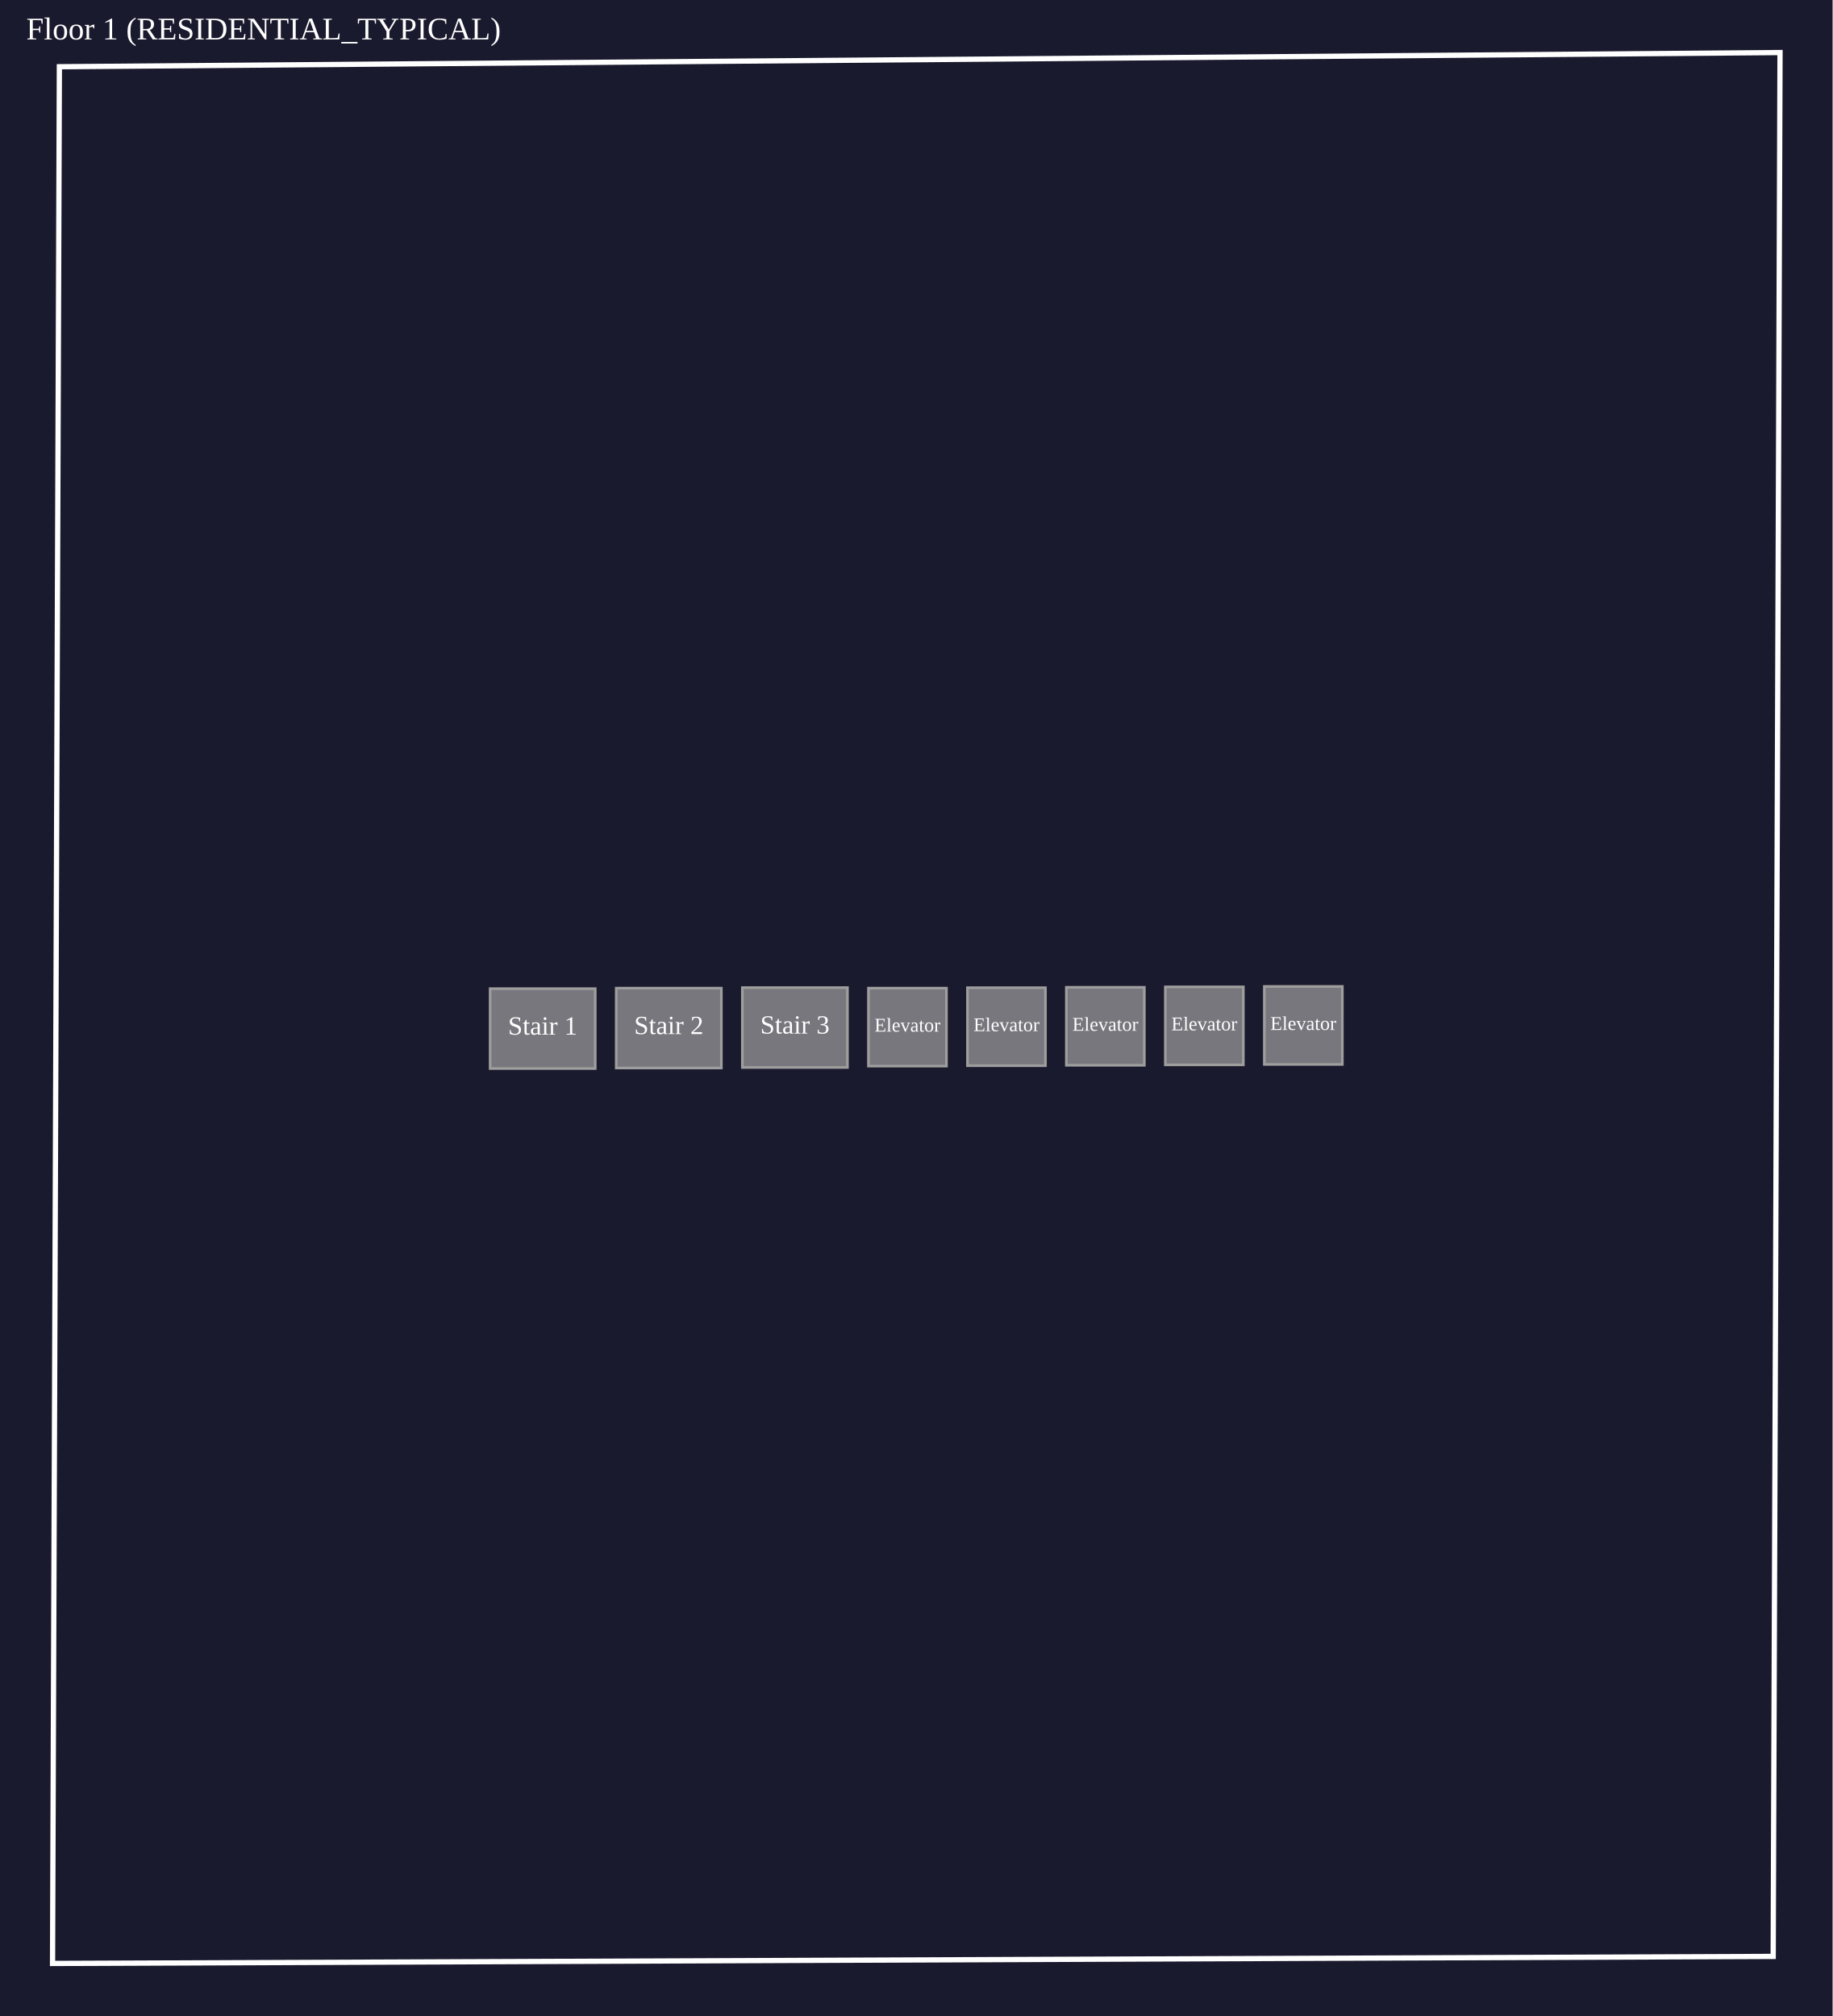
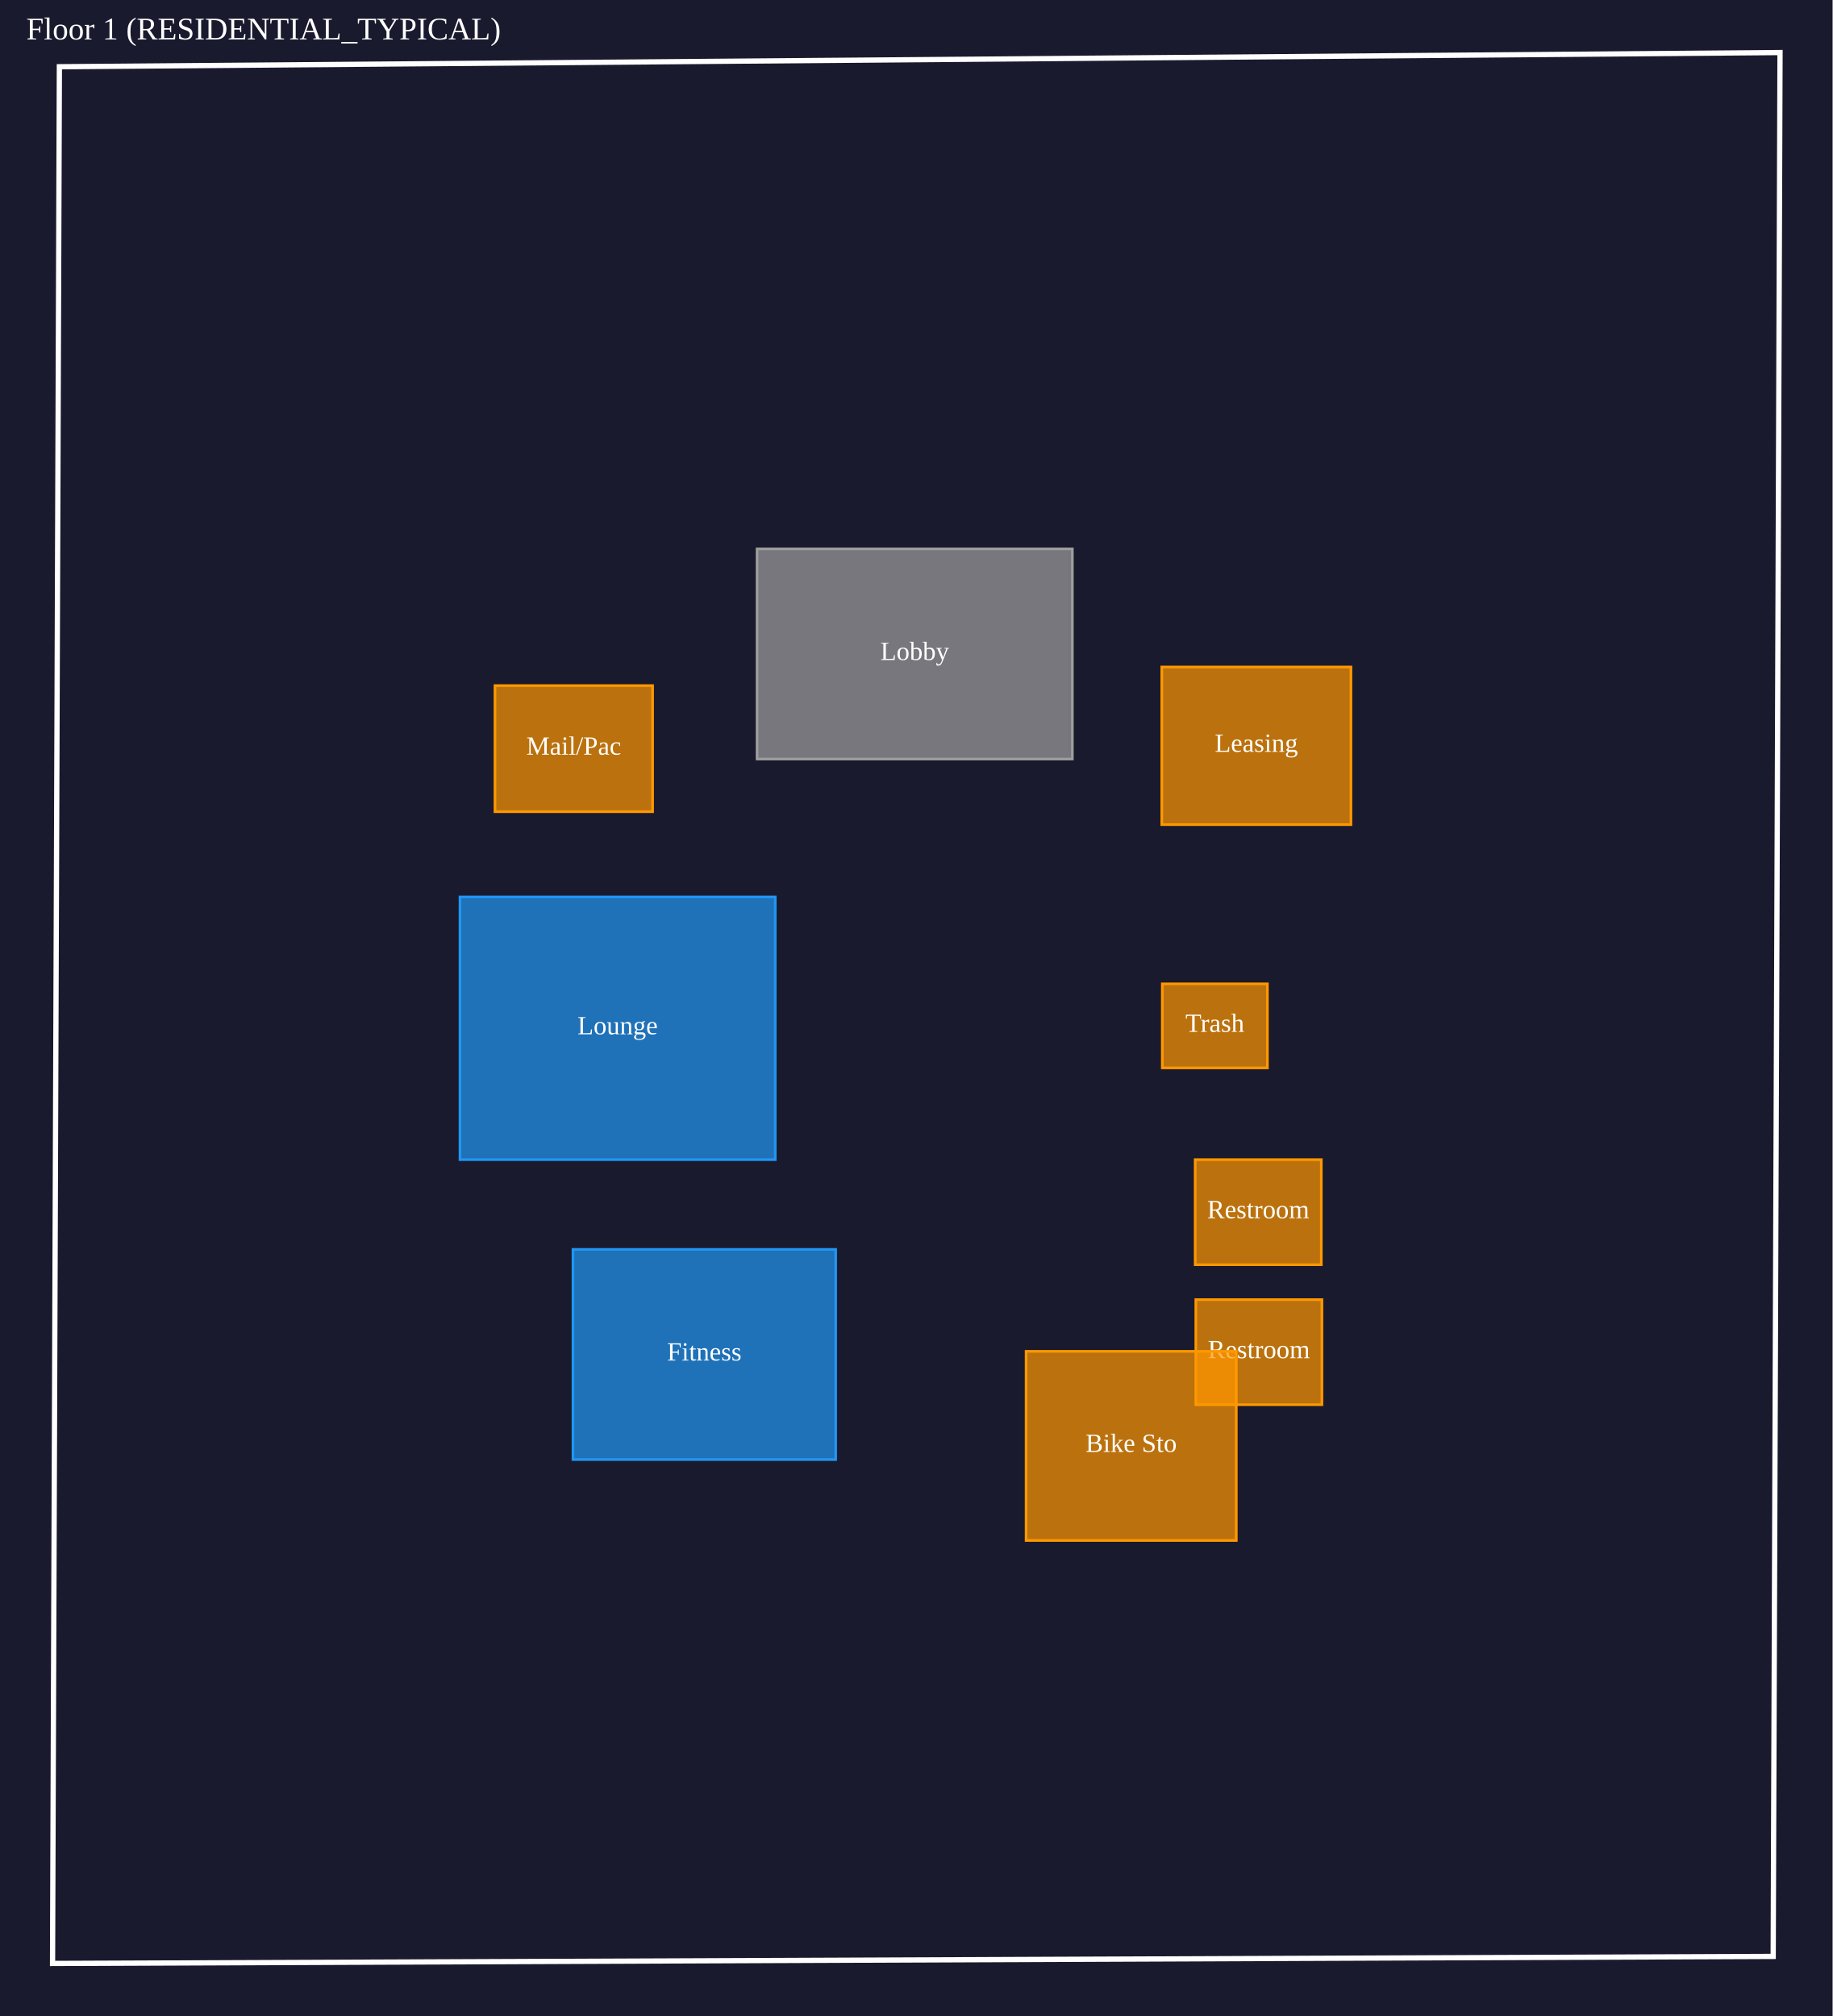
<svg xmlns="http://www.w3.org/2000/svg" width="697.52" height="767.36" viewBox="0 0 697.52 767.36">
  <rect width="100%" height="100%" fill="#1a1a2e" />
  <path d="M 22.6 25.4 L 20 747.36 L 674.92 744.68 L 677.52 20 Z" fill="none" stroke="#fff" stroke-width="2" />
-   <rect x="186.56" y="376.32" width="40" height="30.4" fill="#9E9E9E" fill-opacity="0.7" stroke="#9E9E9E" stroke-width="1" />
-   <text x="206.56" y="391.52" font-size="10" fill="white" text-anchor="middle" dominant-baseline="middle">Stair 1</text>
-   <rect x="234.56" y="376.12" width="40" height="30.4" fill="#9E9E9E" fill-opacity="0.7" stroke="#9E9E9E" stroke-width="1" />
-   <text x="254.56" y="391.32" font-size="10" fill="white" text-anchor="middle" dominant-baseline="middle">Stair 2</text>
-   <rect x="282.56" y="375.92" width="40" height="30.4" fill="#9E9E9E" fill-opacity="0.7" stroke="#9E9E9E" stroke-width="1" />
-   <text x="302.56" y="391.12" font-size="10" fill="white" text-anchor="middle" dominant-baseline="middle">Stair 3</text>
-   <rect x="330.56" y="376.12" width="29.68" height="29.68" fill="#9E9E9E" fill-opacity="0.7" stroke="#9E9E9E" stroke-width="1" />
-   <text x="345.4" y="390.96" font-size="7.42" fill="white" text-anchor="middle" dominant-baseline="middle">Elevator</text>
-   <rect x="368.24" y="375.96" width="29.68" height="29.68" fill="#9E9E9E" fill-opacity="0.7" stroke="#9E9E9E" stroke-width="1" />
-   <text x="383.08" y="390.8" font-size="7.42" fill="white" text-anchor="middle" dominant-baseline="middle">Elevator</text>
-   <rect x="405.88" y="375.8" width="29.68" height="29.68" fill="#9E9E9E" fill-opacity="0.7" stroke="#9E9E9E" stroke-width="1" />
-   <text x="420.72" y="390.64" font-size="7.42" fill="white" text-anchor="middle" dominant-baseline="middle">Elevator</text>
-   <rect x="443.56" y="375.64" width="29.68" height="29.68" fill="#9E9E9E" fill-opacity="0.7" stroke="#9E9E9E" stroke-width="1" />
-   <text x="458.4" y="390.48" font-size="7.42" fill="white" text-anchor="middle" dominant-baseline="middle">Elevator</text>
-   <rect x="481.24" y="375.48" width="29.68" height="29.68" fill="#9E9E9E" fill-opacity="0.7" stroke="#9E9E9E" stroke-width="1" />
-   <text x="496.08" y="390.32" font-size="7.42" fill="white" text-anchor="middle" dominant-baseline="middle">Elevator</text>
+   <rect x="288.16" y="208.92" width="120" height="80" fill="#9E9E9E" fill-opacity="0.7" stroke="#9E9E9E" stroke-width="1" />
+   <text x="348.16" y="248.92" font-size="10" fill="white" text-anchor="middle" dominant-baseline="middle">Lobby</text>
+   <rect x="442.2" y="253.88" width="72" height="60" fill="#FF9800" fill-opacity="0.7" stroke="#FF9800" stroke-width="1" />
+   <text x="478.2" y="283.88" font-size="10" fill="white" text-anchor="middle" dominant-baseline="middle">Leasing</text>
+   <rect x="188.4" y="260.96" width="60" height="48" fill="#FF9800" fill-opacity="0.7" stroke="#FF9800" stroke-width="1" />
+   <text x="218.4" y="284.96" font-size="10" fill="white" text-anchor="middle" dominant-baseline="middle">Mail/Pac</text>
+   <rect x="175.08" y="341.4" width="120" height="100" fill="#2196F3" fill-opacity="0.7" stroke="#2196F3" stroke-width="1" />
+   <text x="235.08" y="391.4" font-size="10" fill="white" text-anchor="middle" dominant-baseline="middle">Lounge</text>
+   <rect x="218.08" y="475.56" width="100" height="80" fill="#2196F3" fill-opacity="0.7" stroke="#2196F3" stroke-width="1" />
+   <text x="268.08" y="515.56" font-size="10" fill="white" text-anchor="middle" dominant-baseline="middle">Fitness</text>
+   <rect x="454.92" y="441.4" width="48" height="40" fill="#FF9800" fill-opacity="0.7" stroke="#FF9800" stroke-width="1" />
+   <text x="478.92" y="461.4" font-size="10" fill="white" text-anchor="middle" dominant-baseline="middle">Restroom</text>
+   <rect x="455.16" y="494.68" width="48" height="40" fill="#FF9800" fill-opacity="0.7" stroke="#FF9800" stroke-width="1" />
+   <text x="479.16" y="514.68" font-size="10" fill="white" text-anchor="middle" dominant-baseline="middle">Restroom</text>
+   <rect x="442.4" y="374.48" width="40" height="32" fill="#FF9800" fill-opacity="0.7" stroke="#FF9800" stroke-width="1" />
+   <text x="462.4" y="390.48" font-size="10" fill="white" text-anchor="middle" dominant-baseline="middle">Trash</text>
+   <rect x="390.56" y="514.36" width="80" height="72" fill="#FF9800" fill-opacity="0.7" stroke="#FF9800" stroke-width="1" />
+   <text x="430.56" y="550.36" font-size="10" fill="white" text-anchor="middle" dominant-baseline="middle">Bike Sto</text>
  <text x="10" y="15" font-size="12" fill="white">Floor 1 (RESIDENTIAL_TYPICAL)</text>
</svg>
